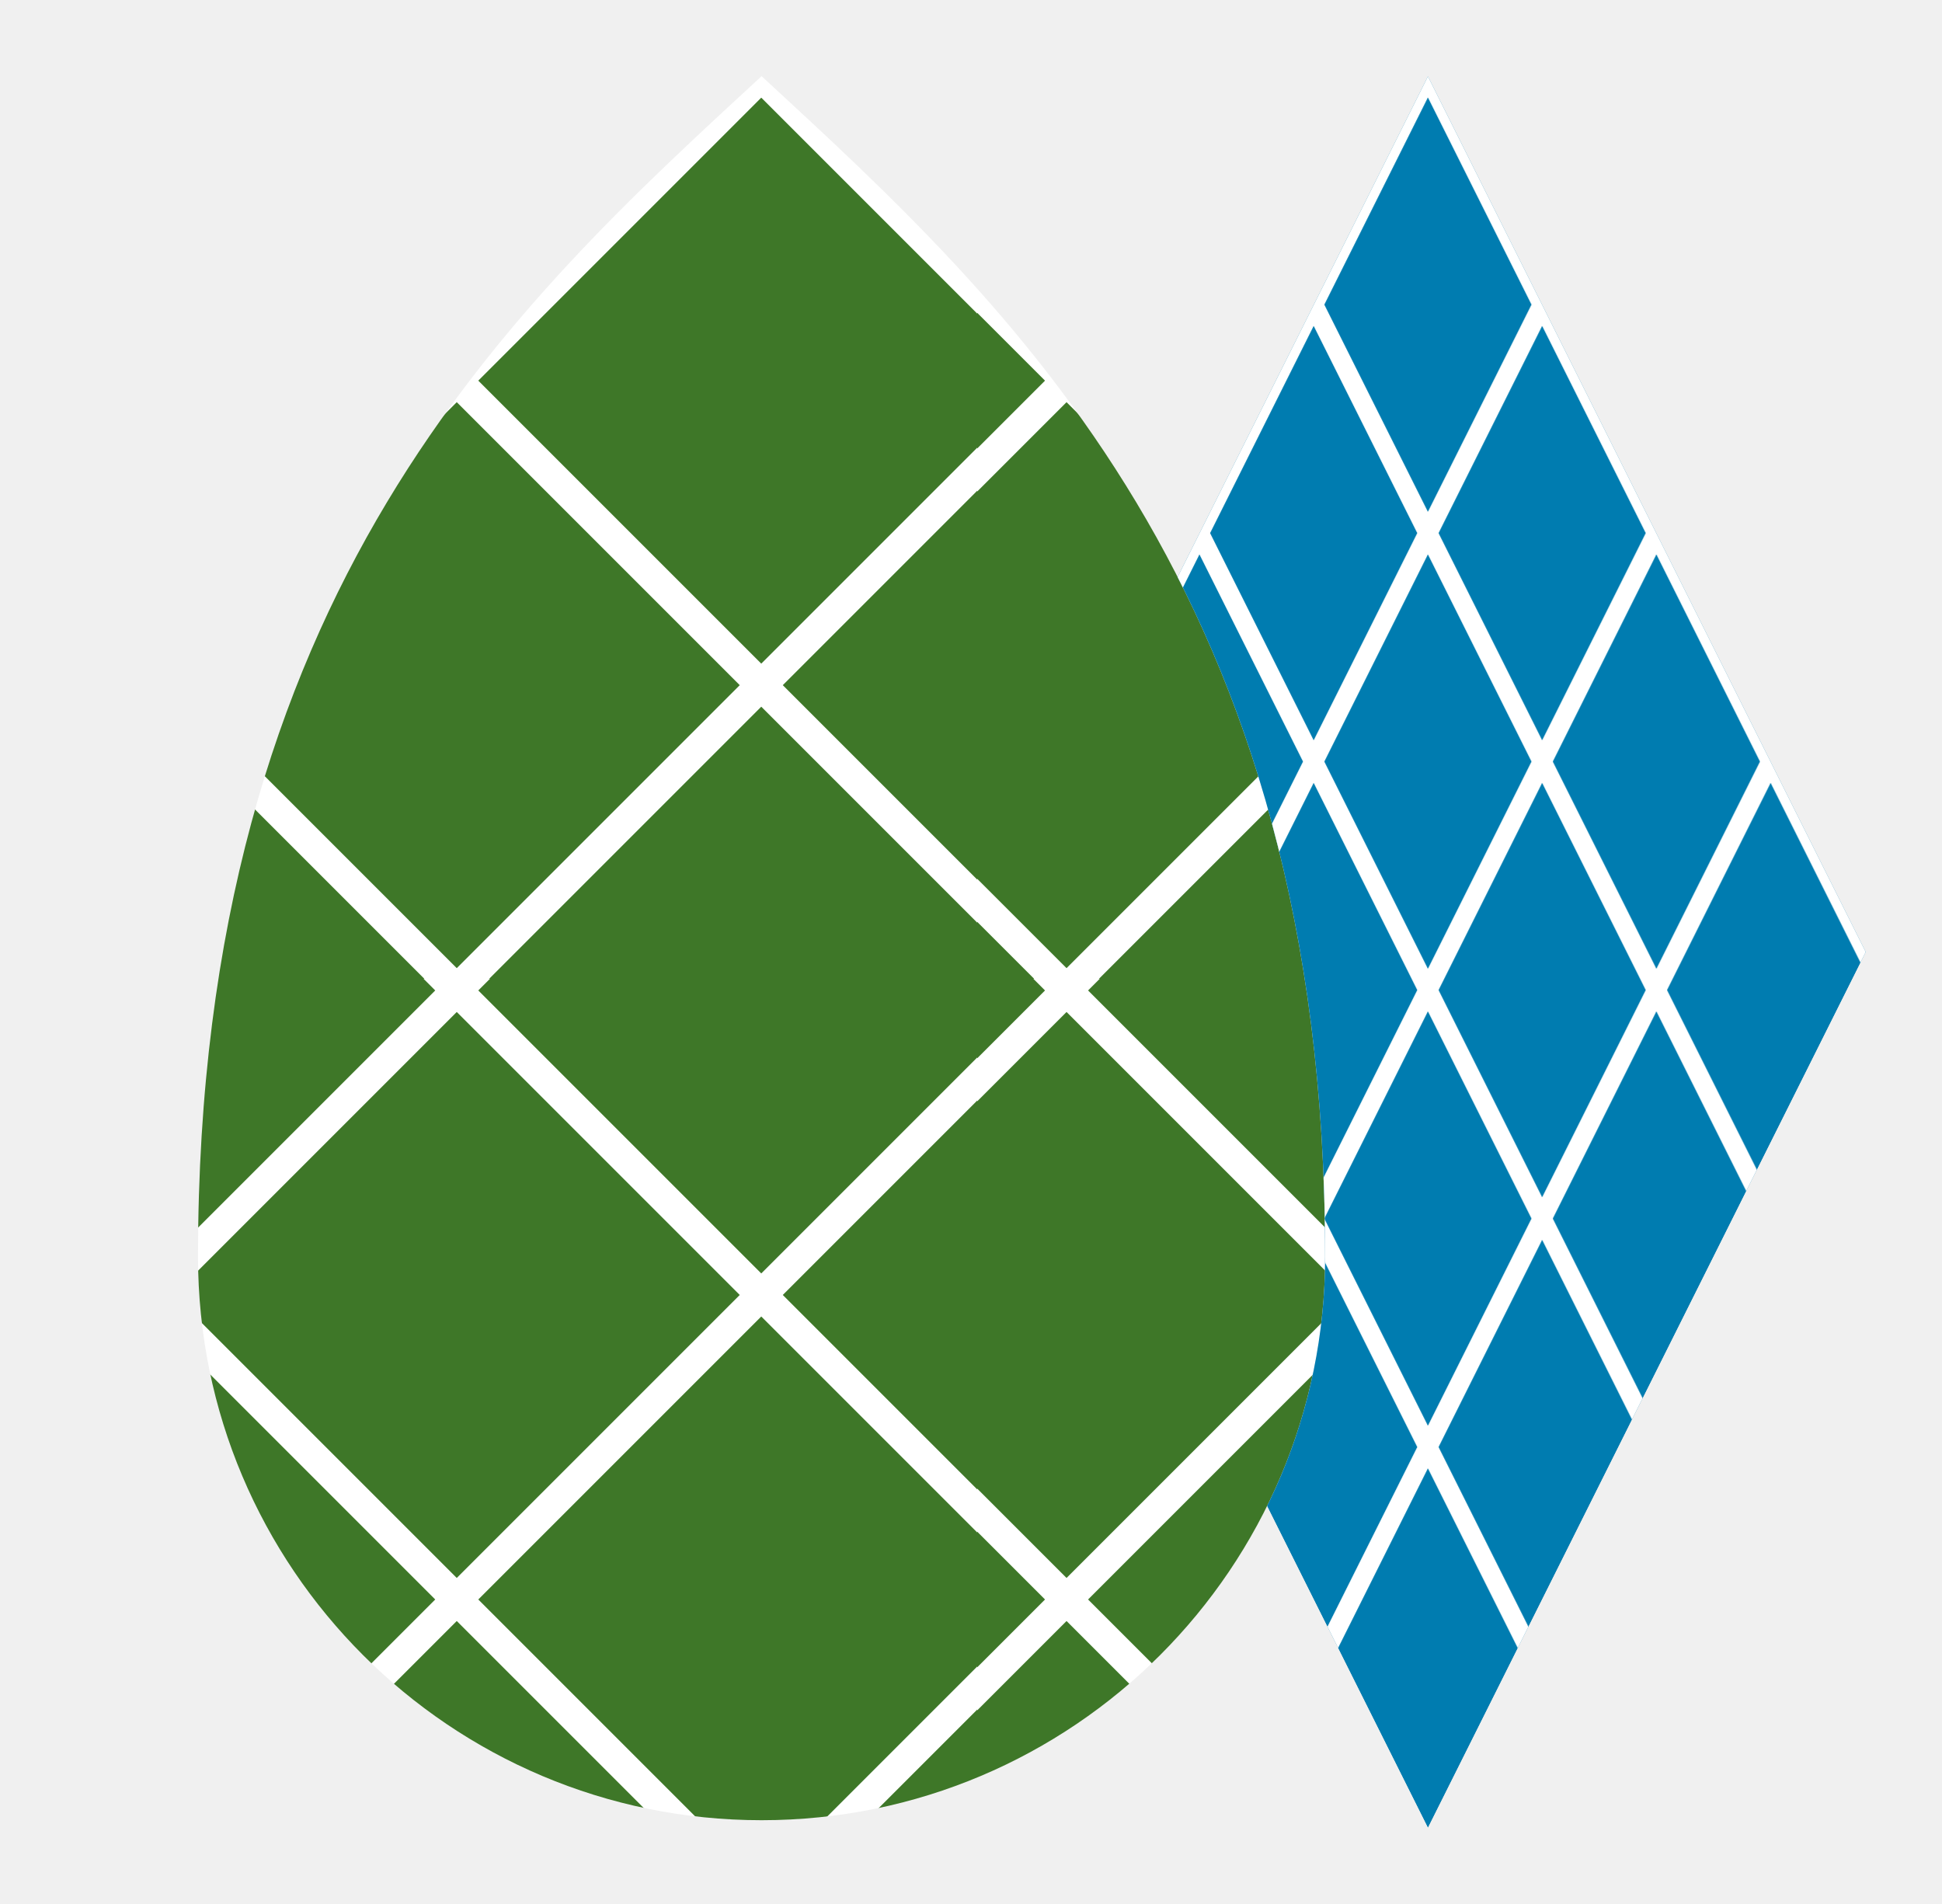
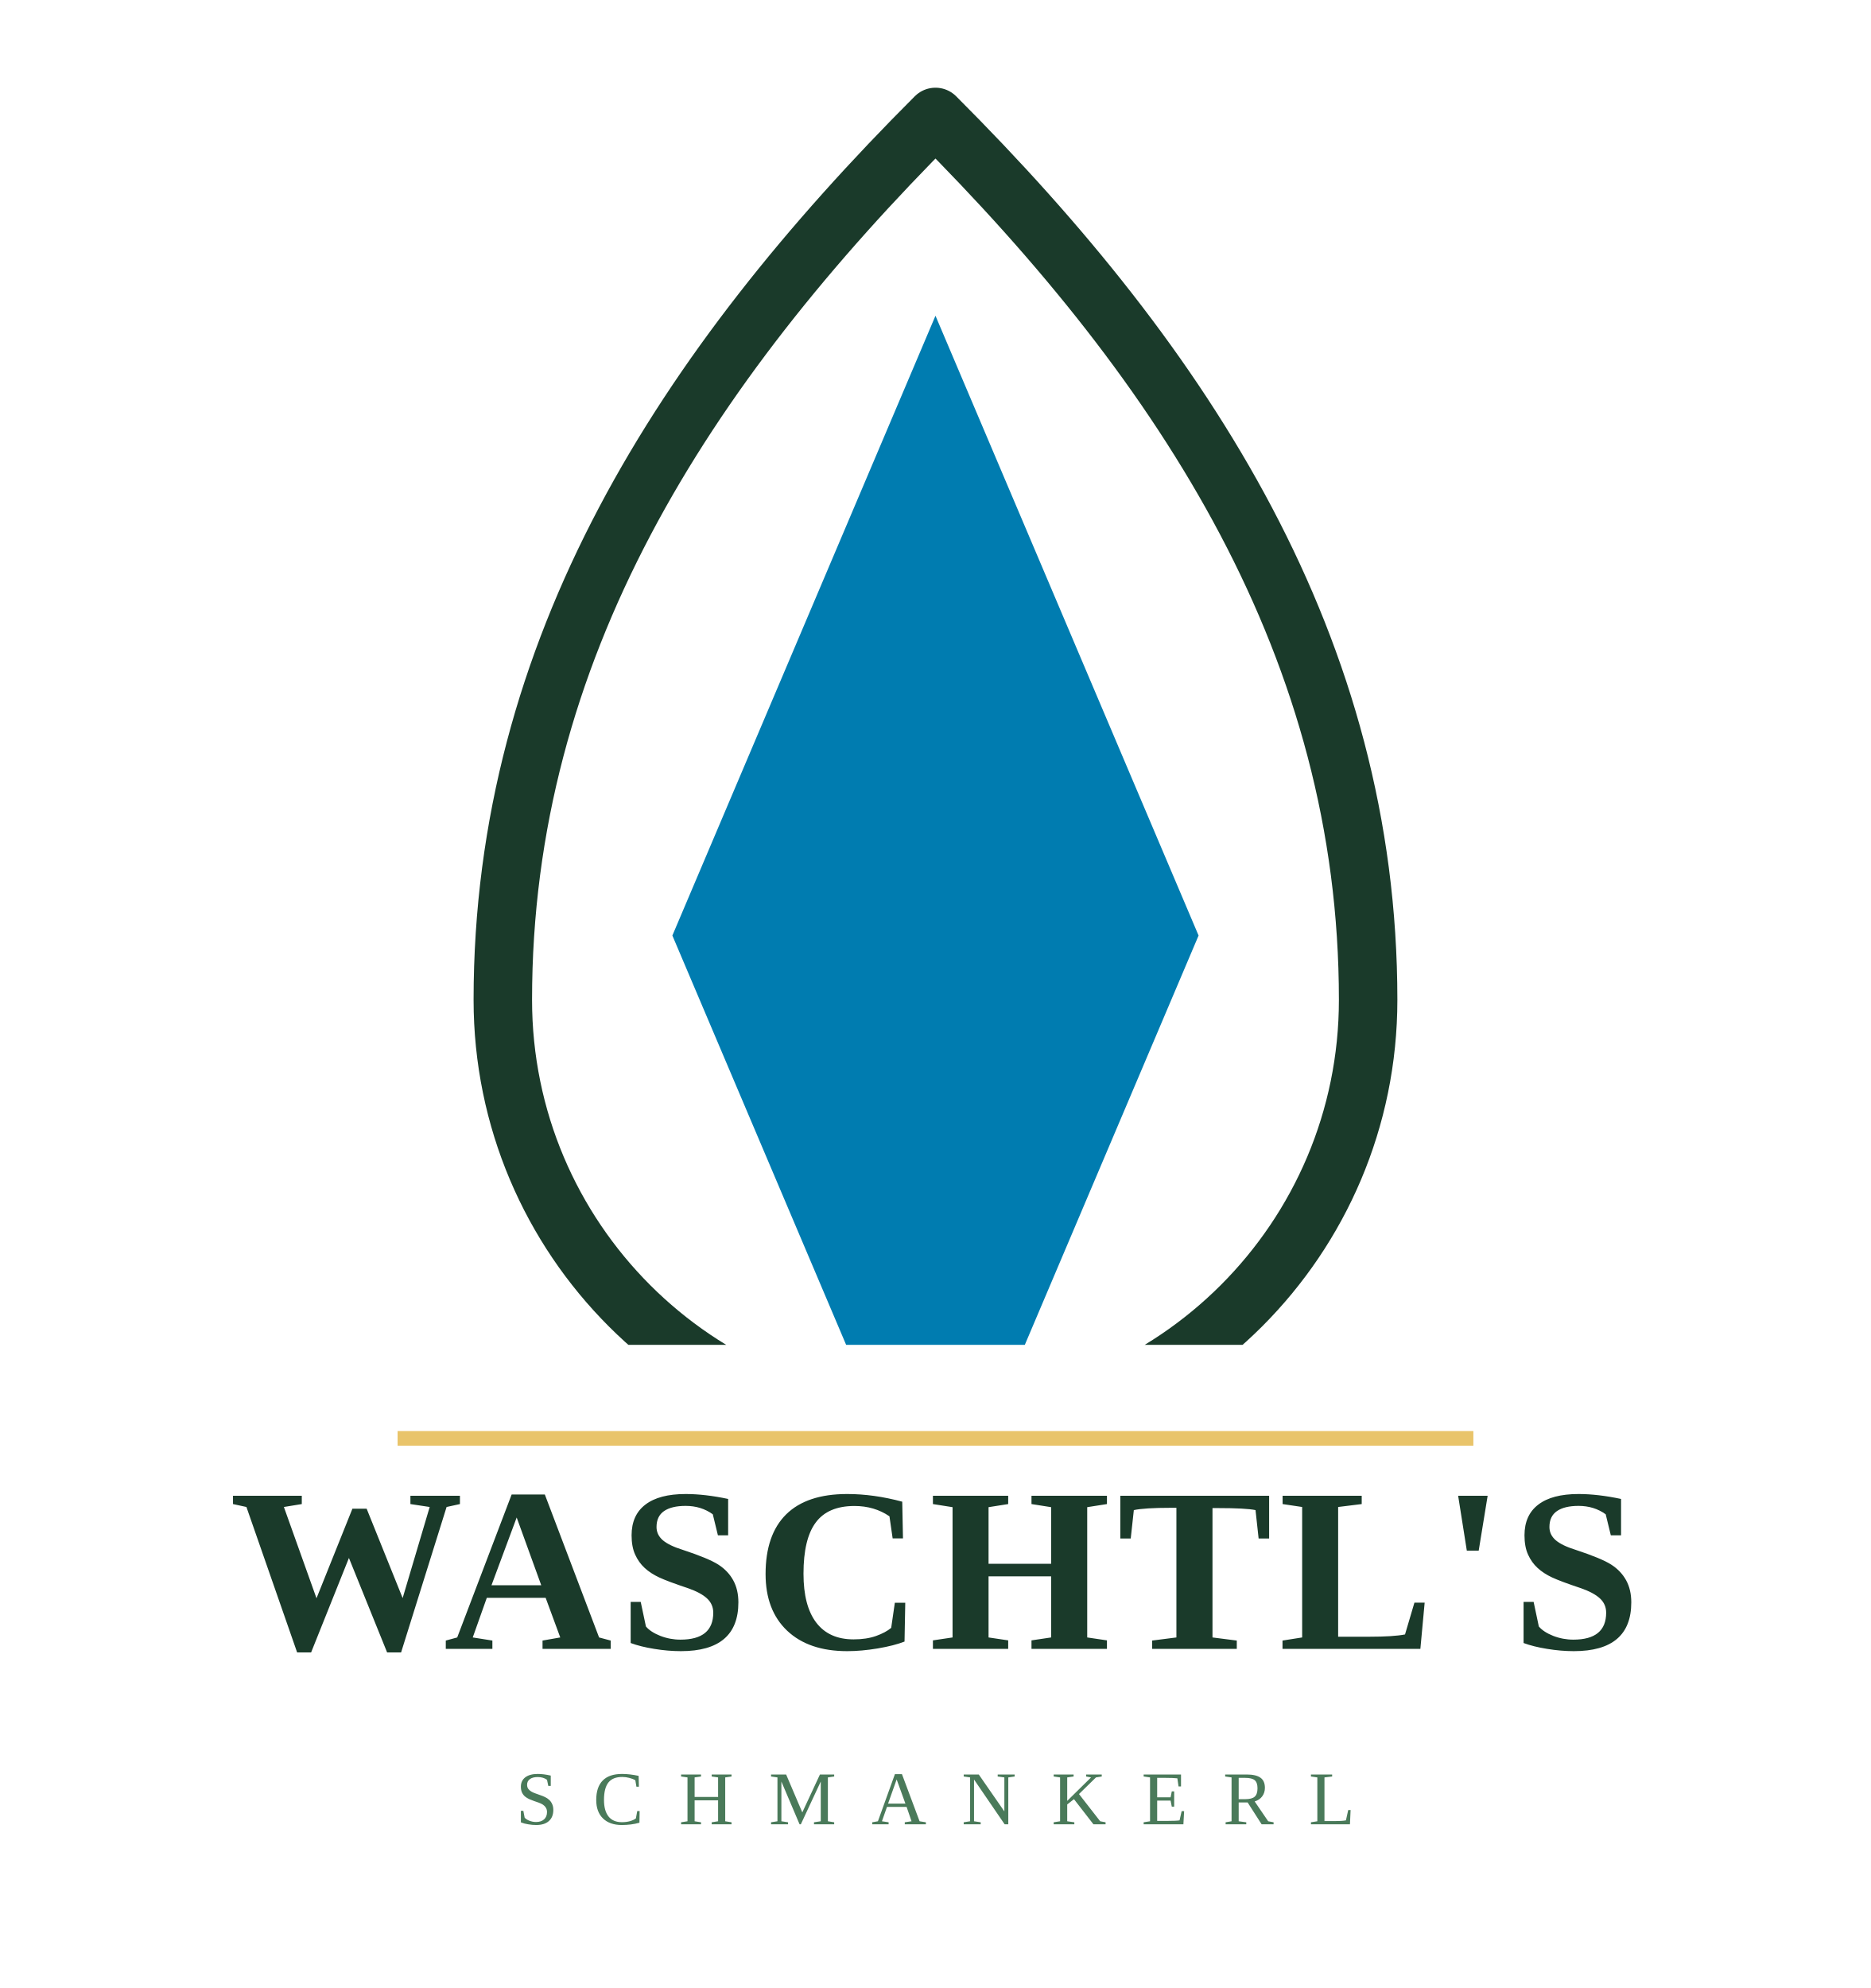
- <svg xmlns="http://www.w3.org/2000/svg" viewBox="0 0 510 500">
+ <svg xmlns="http://www.w3.org/2000/svg" viewBox="0 0 320 340" width="320" height="340">
  <defs>
-     <pattern id="zn-p" x="120" y="20" width="160" height="160" patternUnits="userSpaceOnUse">
-       <rect width="160" height="160" fill="#3E7728" />
-       <path d="M 80,0 L 160,80 L 80,160 L 0,80 Z" fill="#3E7728" stroke="white" stroke-width="8" />
-     </pattern>
-     <pattern id="dp" x="345" y="20" width="60" height="120" patternUnits="userSpaceOnUse">
-       <path d="M 30,0 L 60,60 L 30,120 L 0,60 Z" fill="none" stroke="white" stroke-width="5" />
-     </pattern>
-     <mask id="zn-out">
-       <rect width="510" height="500" fill="white" />
-       <path d="M 200,20 C 265,80 348,155 348,330 A 148,148 0 1,1 52,330 C 52,155 135,80 200,20 Z" fill="black" />
-     </mask>
-     <clipPath id="r-clip">
-       <path d="M 375,20 L 490,250 L 375,480 L 260,250 Z" />
+     <clipPath id="vp">
+       <rect x="0" y="0" width="320" height="230" />
+     </clipPath>
+     <clipPath id="drop-s">
+       <path d="M 160,20 C 203,63 234,111 234,171 A 74,74 0 1,1 86,171 C 86,111 117,63 160,20 Z" />
    </clipPath>
  </defs>
-   <path d="M 200,20 C 265,80 348,155 348,330 A 148,148 0 1,1 52,330 C 52,155 135,80 200,20 Z" fill="url(#zn-p)" />
-   <rect width="510" height="500" fill="#007CB0" clip-path="url(#r-clip)" mask="url(#zn-out)" />
-   <rect width="510" height="500" fill="url(#dp)" clip-path="url(#r-clip)" mask="url(#zn-out)" />
+   <rect width="320" height="340" fill="white" />
+   <g clip-path="url(#vp)">
+     <path d="M 160,20 C 203,63 234,111 234,171 A 74,74 0 1,1 86,171 C 86,111 117,63 160,20 Z" fill="white" />
+     <path d="M 160,54 L 205,160 L 160,266 L 115,160 Z" fill="#007CB0" clip-path="url(#drop-s)" />
+     <path d="M 160,20 C 203,63 234,111 234,171 A 74,74 0 1,1 86,171 C 86,111 117,63 160,20 Z" fill="none" stroke="#1a3a2a" stroke-width="10" stroke-linejoin="round" />
+   </g>
+   <line x1="68" y1="246" x2="252" y2="246" stroke="#e9c46a" stroke-width="2.5" />
+   <text x="160" y="282" font-family="Georgia,'Times New Roman',serif" font-size="40" font-weight="bold" text-anchor="middle" fill="#1a3a2a" letter-spacing="1">WASCHTL'S</text>
+   <text x="160" y="312" font-family="Georgia,'Times New Roman',serif" font-size="13" text-anchor="middle" fill="#4a7a5a" letter-spacing="6">SCHMANKERL</text>
</svg>
